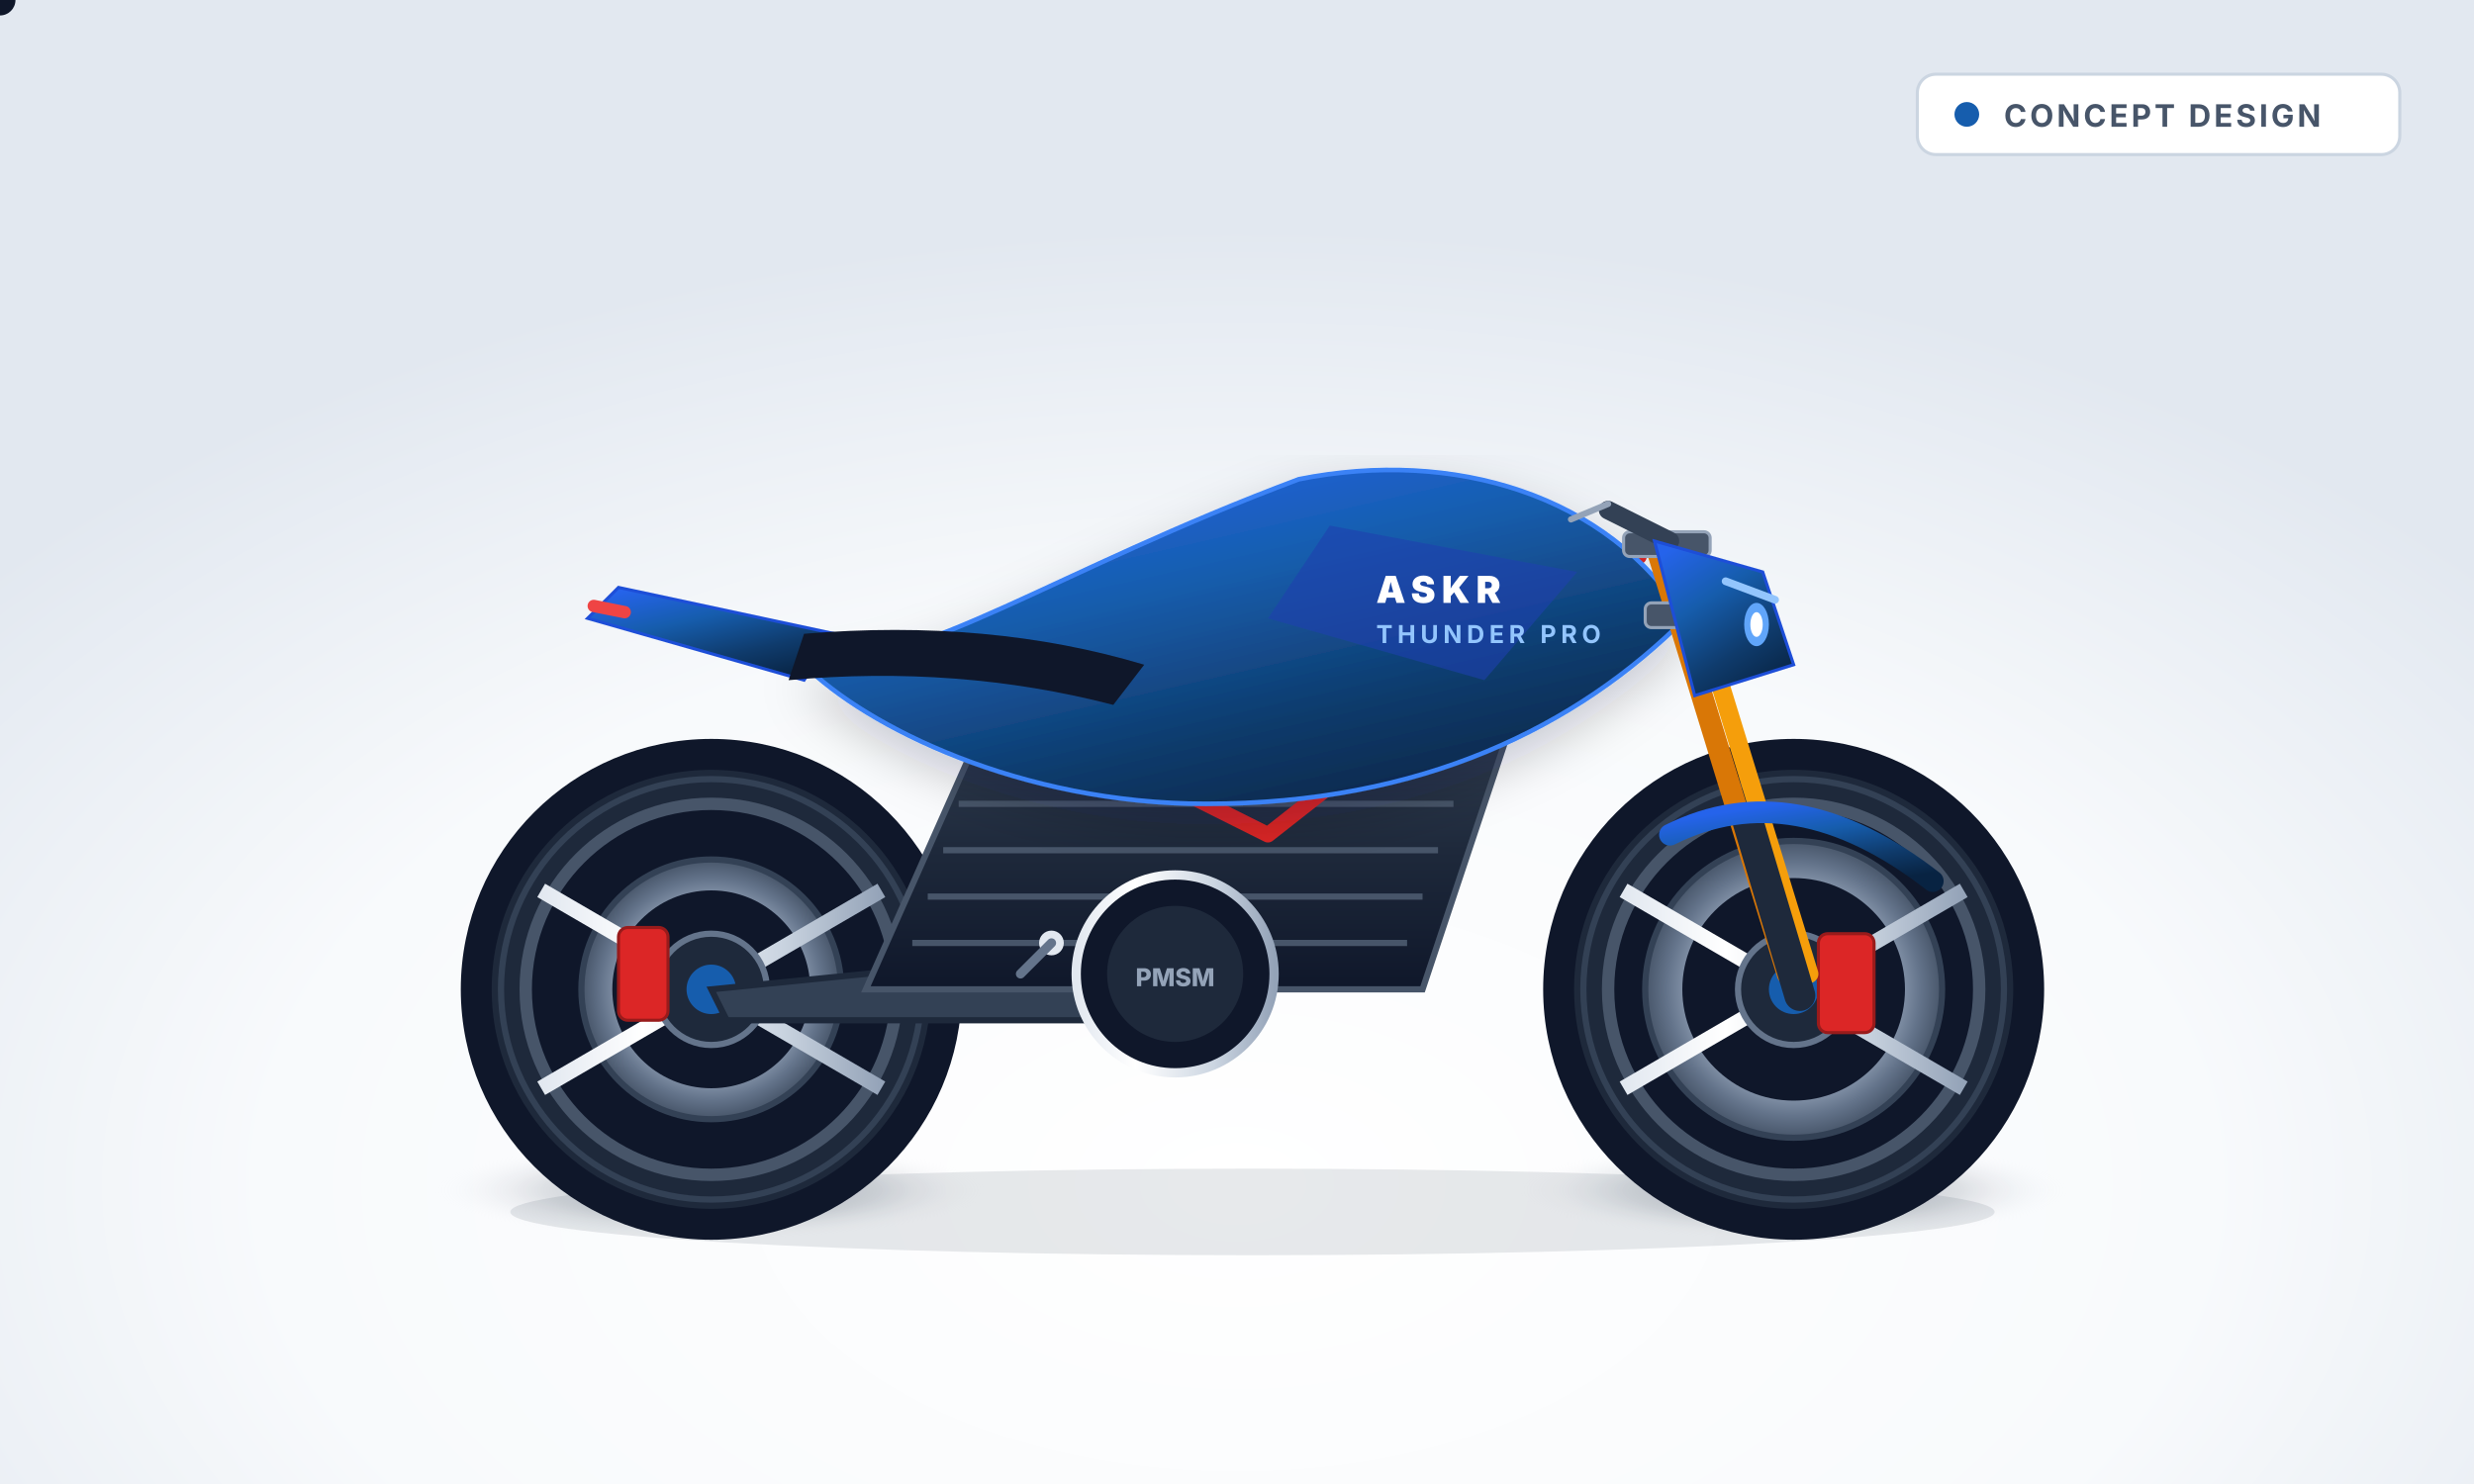
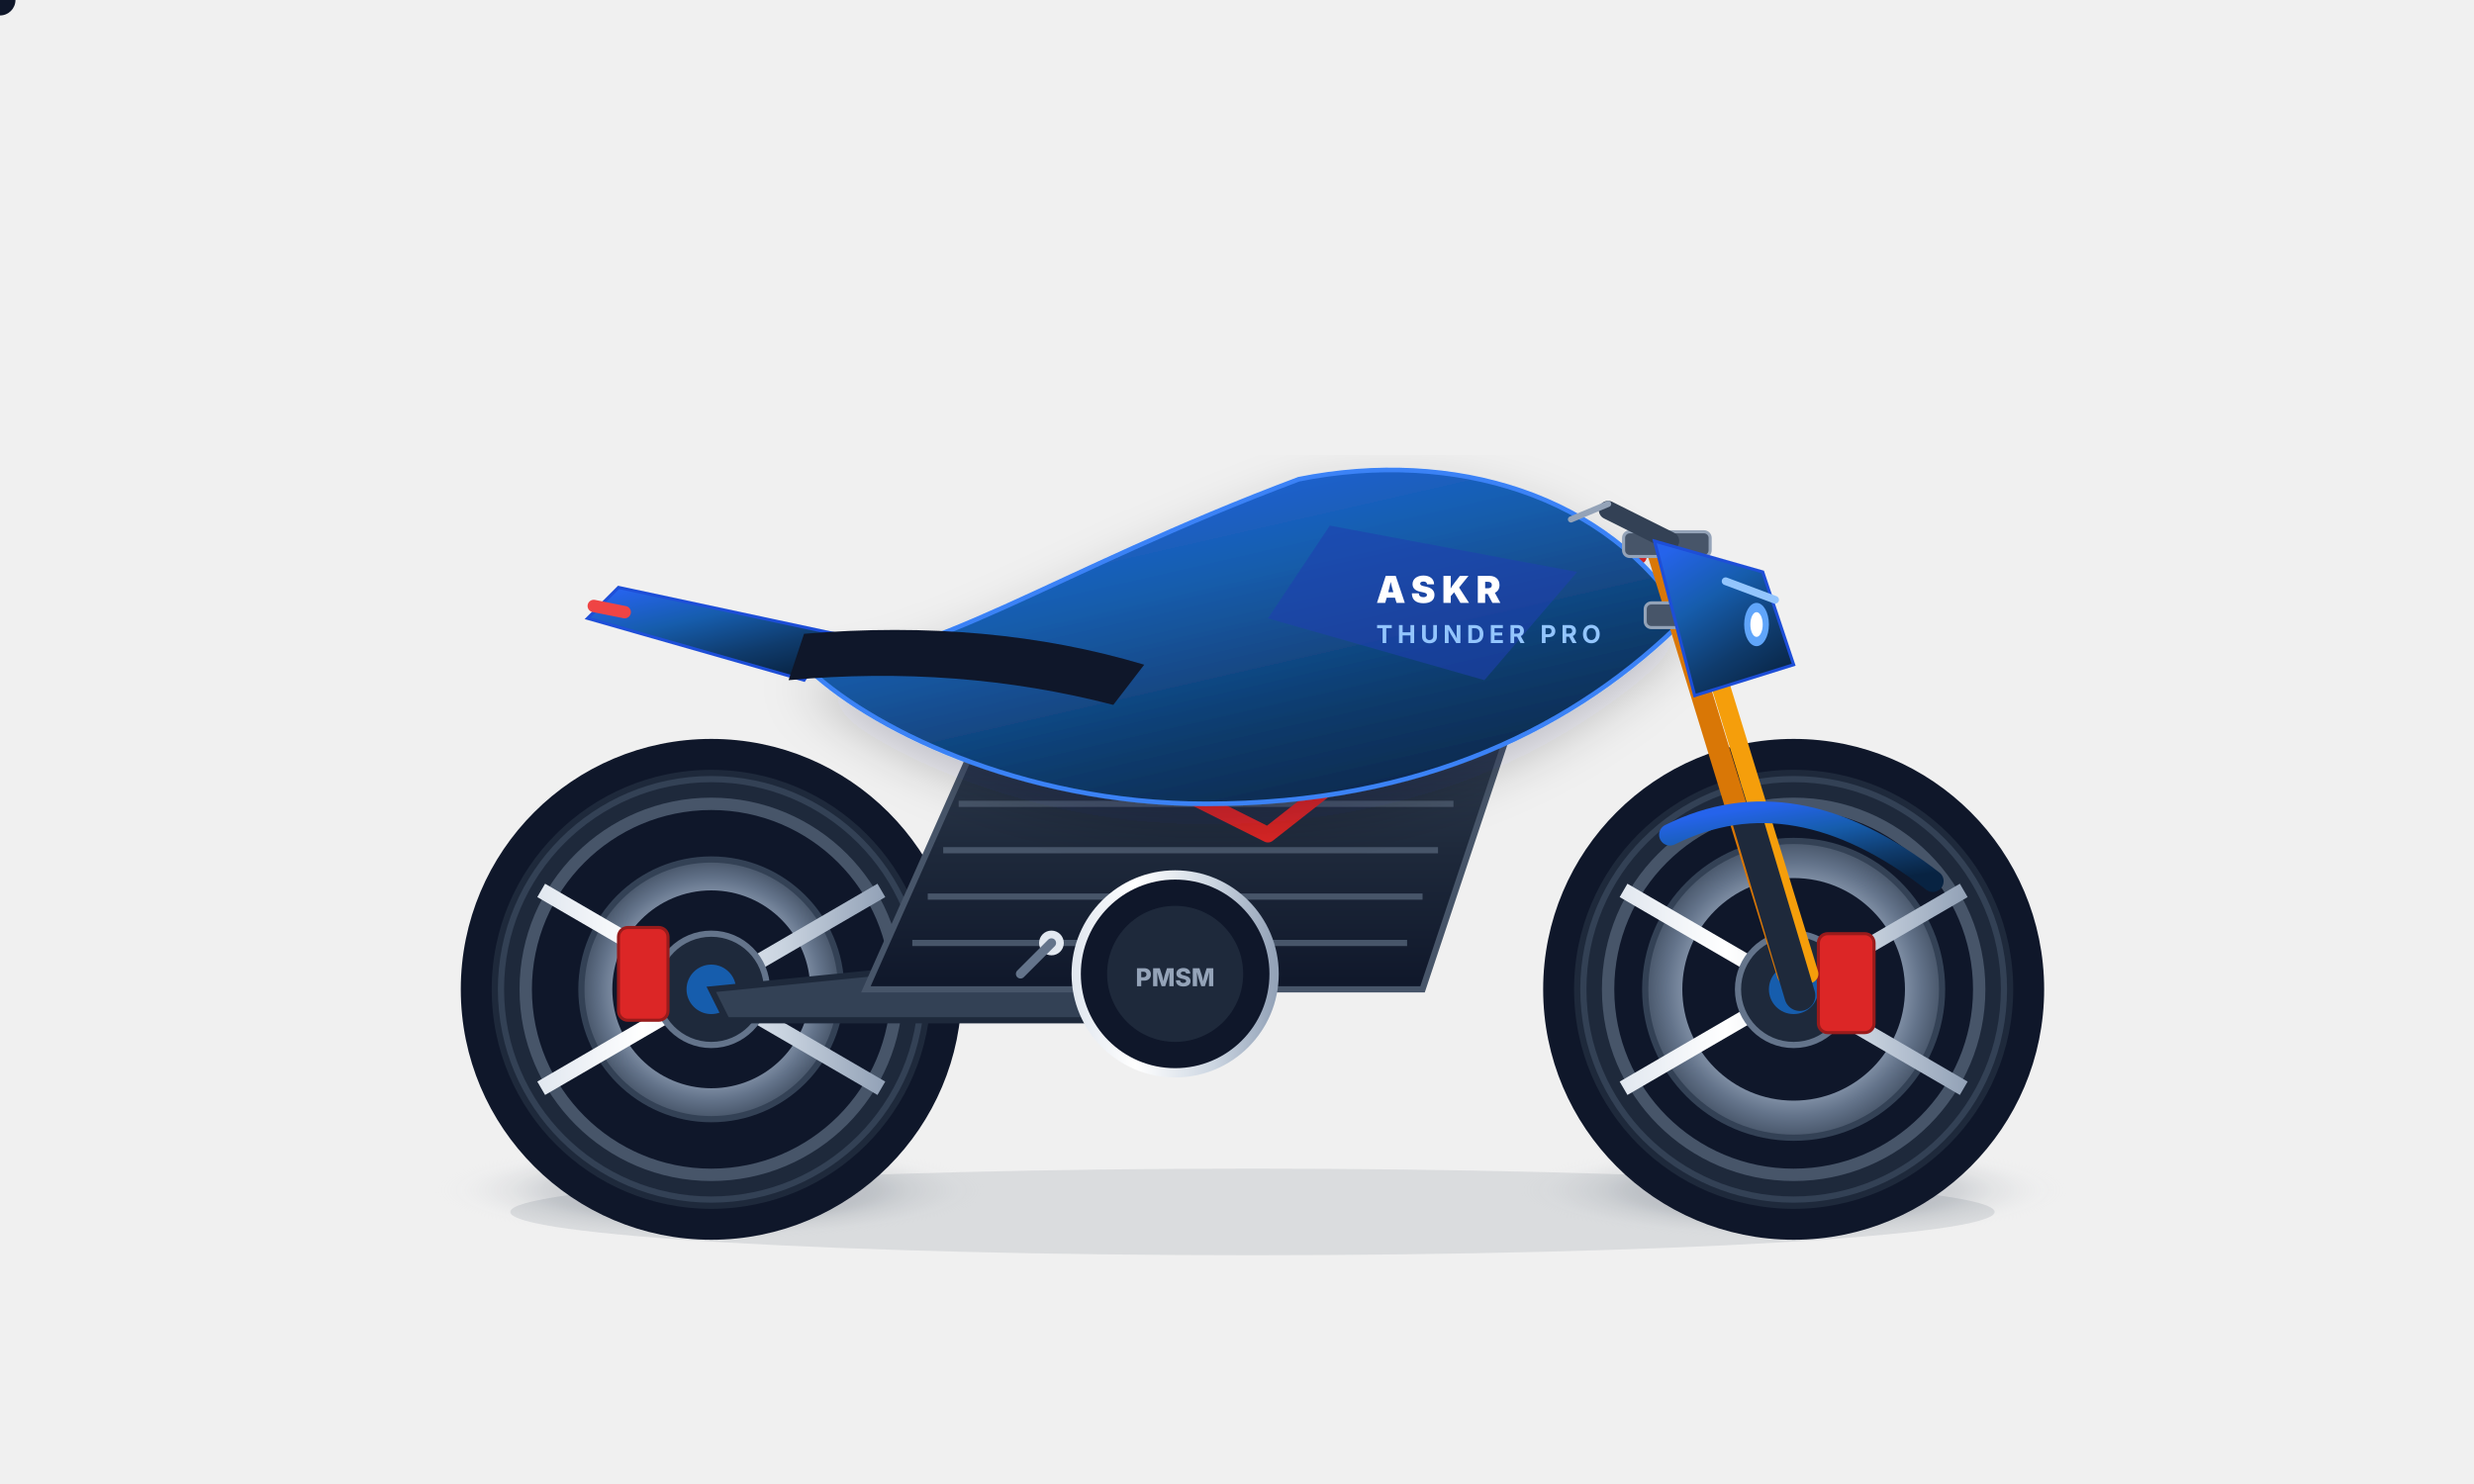
<svg xmlns="http://www.w3.org/2000/svg" viewBox="0 0 800 480" width="100%" height="100%">
  <defs>
    <radialGradient id="studioFloor" cx="50%" cy="80%" r="65%">
      <stop offset="0%" stop-color="#FFFFFF" />
      <stop offset="60%" stop-color="#F8FAFC" />
      <stop offset="100%" stop-color="#E2E8F0" />
    </radialGradient>
    <radialGradient id="tireShadow" cx="50%" cy="50%" r="50%">
      <stop offset="0%" stop-color="#0F172A" stop-opacity="0.35" />
      <stop offset="60%" stop-color="#334155" stop-opacity="0.15" />
      <stop offset="100%" stop-color="#F8FAFC" stop-opacity="0" />
    </radialGradient>
    <linearGradient id="sapphireMetallic" x1="20%" y1="0%" x2="80%" y2="100%">
      <stop offset="0%" stop-color="#2563EB" />
      <stop offset="35%" stop-color="#165DAD" />
      <stop offset="70%" stop-color="#0F3B6C" />
      <stop offset="100%" stop-color="#082342" />
    </linearGradient>
    <linearGradient id="matteCharcoal" x1="0%" y1="0%" x2="0%" y2="100%">
      <stop offset="0%" stop-color="#334155" />
      <stop offset="50%" stop-color="#1E293B" />
      <stop offset="100%" stop-color="#0F172A" />
    </linearGradient>
    <linearGradient id="brushedAlloy" x1="0%" y1="0%" x2="100%" y2="0%">
      <stop offset="0%" stop-color="#E2E8F0" />
      <stop offset="30%" stop-color="#FFFFFF" />
      <stop offset="70%" stop-color="#CBD5E1" />
      <stop offset="100%" stop-color="#94A3B8" />
    </linearGradient>
    <radialGradient id="discMetal" cx="50%" cy="50%" r="50%">
      <stop offset="0%" stop-color="#CBD5E1" />
      <stop offset="65%" stop-color="#94A3B8" />
      <stop offset="85%" stop-color="#64748B" />
      <stop offset="100%" stop-color="#475569" />
    </radialGradient>
    <filter id="chassisShadow" x="-10%" y="-10%" width="125%" height="125%">
      <feDropShadow dx="0" dy="6" stdDeviation="8" flood-color="#0F172A" flood-opacity="0.20" />
    </filter>
  </defs>
-   <rect width="800" height="480" fill="url(#studioFloor)" />
-   <g transform="translate(620, 24)">
-     <rect width="156" height="26" rx="6" fill="#FFFFFF" stroke="#CBD5E1" stroke-width="1" />
-     <circle cx="16" cy="13" r="4" fill="#165DAD" />
-     <text x="28" y="17" fill="#475569" font-size="10" font-weight="700" letter-spacing="1" font-family="Inter, sans-serif">CONCEPT DESIGN</text>
-   </g>
  <ellipse cx="230" cy="385" rx="90" ry="16" fill="url(#tireShadow)" />
  <ellipse cx="580" cy="385" rx="90" ry="16" fill="url(#tireShadow)" />
  <ellipse cx="405" cy="392" rx="240" ry="14" fill="#334155" opacity="0.12" />
  <g id="rear-wheel">
    <circle cx="230" cy="320" r="76" fill="#1E293B" stroke="#0F172A" stroke-width="10" />
    <circle cx="230" cy="320" r="68" fill="none" stroke="#334155" stroke-width="2" />
    <circle cx="230" cy="320" r="60" fill="#0F172A" stroke="#475569" stroke-width="4" />
    <circle cx="230" cy="320" r="42" fill="url(#discMetal)" stroke="#334155" stroke-width="2" />
    <circle cx="230" cy="320" r="32" fill="#0F172A" />
    <line x1="230" y1="262" x2="230" y2="378" stroke="url(#brushedAlloy)" stroke-width="5" />
    <line x1="175" y1="288" x2="285" y2="352" stroke="url(#brushedAlloy)" stroke-width="5" />
    <line x1="175" y1="352" x2="285" y2="288" stroke="url(#brushedAlloy)" stroke-width="5" />
    <circle cx="230" cy="320" r="18" fill="#1E293B" stroke="#64748B" stroke-width="2" />
    <circle cx="230" cy="320" r="8" fill="#165DAD" />
    <rect x="200" y="300" width="16" height="30" rx="3" fill="#DC2626" stroke="#991B1B" stroke-width="1" />
  </g>
  <g id="front-wheel">
    <circle cx="580" cy="320" r="76" fill="#1E293B" stroke="#0F172A" stroke-width="10" />
    <circle cx="580" cy="320" r="68" fill="none" stroke="#334155" stroke-width="2" />
    <circle cx="580" cy="320" r="60" fill="#0F172A" stroke="#475569" stroke-width="4" />
    <circle cx="580" cy="320" r="48" fill="url(#discMetal)" stroke="#334155" stroke-width="2" />
    <circle cx="580" cy="320" r="36" fill="#0F172A" />
    <line x1="580" y1="262" x2="580" y2="378" stroke="url(#brushedAlloy)" stroke-width="5" />
    <line x1="525" y1="288" x2="635" y2="352" stroke="url(#brushedAlloy)" stroke-width="5" />
    <line x1="525" y1="352" x2="635" y2="288" stroke="url(#brushedAlloy)" stroke-width="5" />
    <circle cx="580" cy="320" r="18" fill="#1E293B" stroke="#64748B" stroke-width="2" />
    <circle cx="580" cy="320" r="8" fill="#165DAD" />
    <rect x="588" y="302" width="18" height="32" rx="3" fill="#DC2626" stroke="#991B1B" stroke-width="1" />
  </g>
  <path d="M 230 320 L 380 305 L 375 330 L 235 330 Z" fill="#334155" stroke="#1E293B" stroke-width="2" />
  <line x1="335" y1="295" x2="365" y2="250" stroke="#E2E8F0" stroke-width="10" stroke-linecap="round" />
  <line x1="335" y1="295" x2="365" y2="250" stroke="#DC2626" stroke-width="7" stroke-dasharray="4,4" />
  <polygon points="280,320 460,320 490,230 320,230" fill="url(#matteCharcoal)" stroke="#475569" stroke-width="2" />
  <line x1="315" y1="245" x2="475" y2="245" stroke="#475569" stroke-width="2" />
  <line x1="310" y1="260" x2="470" y2="260" stroke="#475569" stroke-width="2" />
  <line x1="305" y1="275" x2="465" y2="275" stroke="#475569" stroke-width="2" />
  <line x1="300" y1="290" x2="460" y2="290" stroke="#475569" stroke-width="2" />
  <line x1="295" y1="305" x2="455" y2="305" stroke="#475569" stroke-width="2" />
  <circle cx="380" cy="315" r="32" fill="#0F172A" stroke="url(#brushedAlloy)" stroke-width="3" />
  <circle cx="380" cy="315" r="22" fill="#1E293B" />
  <text x="380" y="319" fill="#94A3B8" font-size="8" font-weight="800" text-anchor="middle" font-family="Inter, sans-serif">PMSM</text>
  <path d="M 330 230 L 410 270 L 480 215 L 530 180" fill="none" stroke="#DC2626" stroke-width="5" stroke-linecap="round" stroke-linejoin="round" />
  <line x1="370" y1="250" x2="450" y2="245" stroke="#DC2626" stroke-width="4" />
  <path d="M 260 215 C 300 215, 340 185, 420 155 C 470 145, 520 160, 545 200 C 510 235, 460 260, 390 260 C 330 260, 280 235, 260 215 Z" fill="url(#sapphireMetallic)" filter="url(#chassisShadow)" stroke="#3B82F6" stroke-width="1.5" />
  <path d="M 430 170 L 510 185 L 480 220 L 410 200 Z" fill="#1E40AF" opacity="0.6" />
  <text x="445" y="195" fill="#FFFFFF" font-size="12" font-weight="900" letter-spacing="2" font-family="Inter, sans-serif">ASKR</text>
  <text x="445" y="208" fill="#93C5FD" font-size="8" font-weight="700" letter-spacing="1.5" font-family="Inter, sans-serif">THUNDER PRO</text>
  <path d="M 200 190 L 270 205 L 260 220 L 190 200 Z" fill="url(#sapphireMetallic)" stroke="#1D4ED8" stroke-width="1" />
  <line x1="192" y1="196" x2="202" y2="198" stroke="#EF4444" stroke-width="4" stroke-linecap="round" />
  <path d="M 260 205 Q 320 200 370 215 L 360 228 Q 310 215 255 220 Z" fill="#0F172A" />
  <line x1="535" y1="175" x2="578" y2="315" stroke="#D97706" stroke-width="7" stroke-linecap="round" />
  <line x1="542" y1="175" x2="585" y2="315" stroke="#F59E0B" stroke-width="6" stroke-linecap="round" />
  <line x1="565" y1="265" x2="582" y2="322" stroke="#1E293B" stroke-width="10" stroke-linecap="round" />
  <rect x="525" y="172" width="28" height="8" rx="2" fill="#475569" stroke="#94A3B8" stroke-width="1" />
  <rect x="532" y="195" width="28" height="8" rx="2" fill="#475569" stroke="#94A3B8" stroke-width="1" />
  <line x1="520" y1="165" x2="540" y2="175" stroke="#334155" stroke-width="6" stroke-linecap="round" />
  <circle x="518" y="164" r="5" fill="#0F172A" />
  <path d="M 520 163 L 508 168" stroke="#94A3B8" stroke-width="2" stroke-linecap="round" />
  <path d="M 540 270 Q 580 250 625 285" fill="none" stroke="url(#sapphireMetallic)" stroke-width="7" stroke-linecap="round" />
  <polygon points="535,175 570,185 580,215 548,225" fill="url(#sapphireMetallic)" stroke="#1D4ED8" stroke-width="1" />
  <ellipse cx="568" cy="202" rx="4" ry="7" fill="#60A5FA" />
  <ellipse cx="568" cy="202" rx="2" ry="4" fill="#FFFFFF" />
  <line x1="558" y1="188" x2="574" y2="194" stroke="#93C5FD" stroke-width="2.5" stroke-linecap="round" />
  <circle cx="340" cy="305" r="4" fill="#E2E8F0" />
  <line x1="340" y1="305" x2="330" y2="315" stroke="#64748B" stroke-width="3" stroke-linecap="round" />
</svg>
